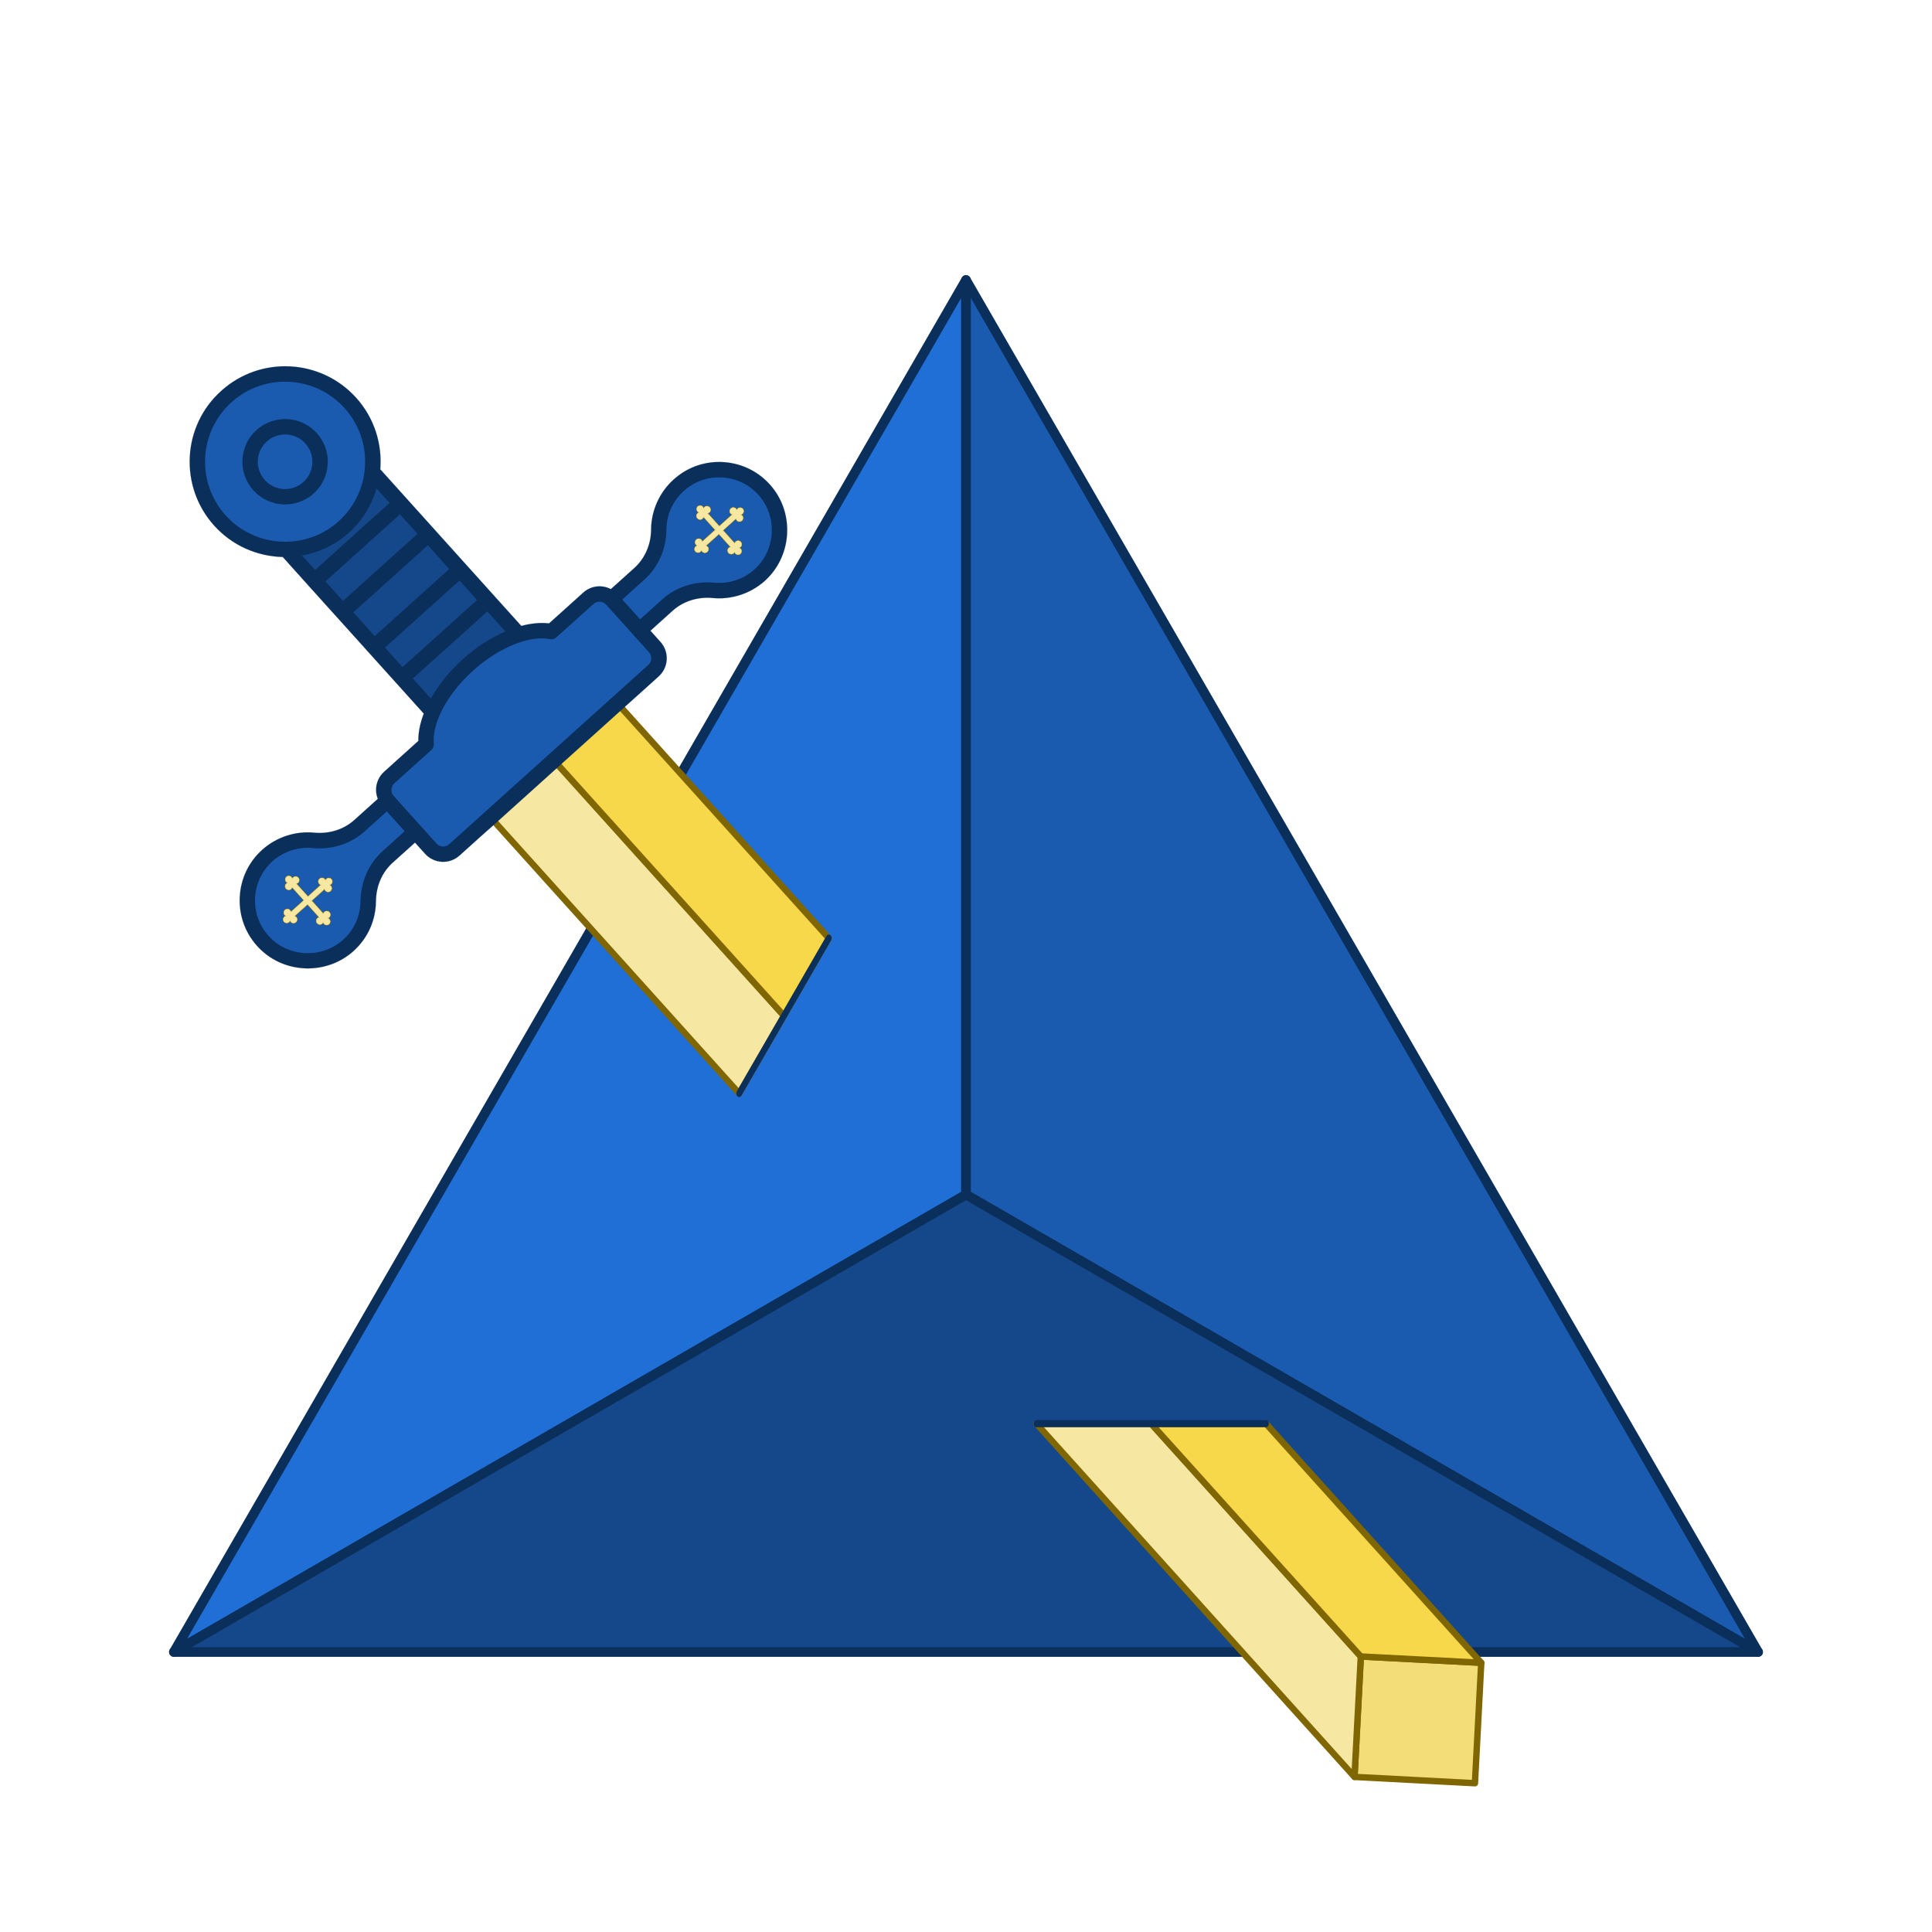
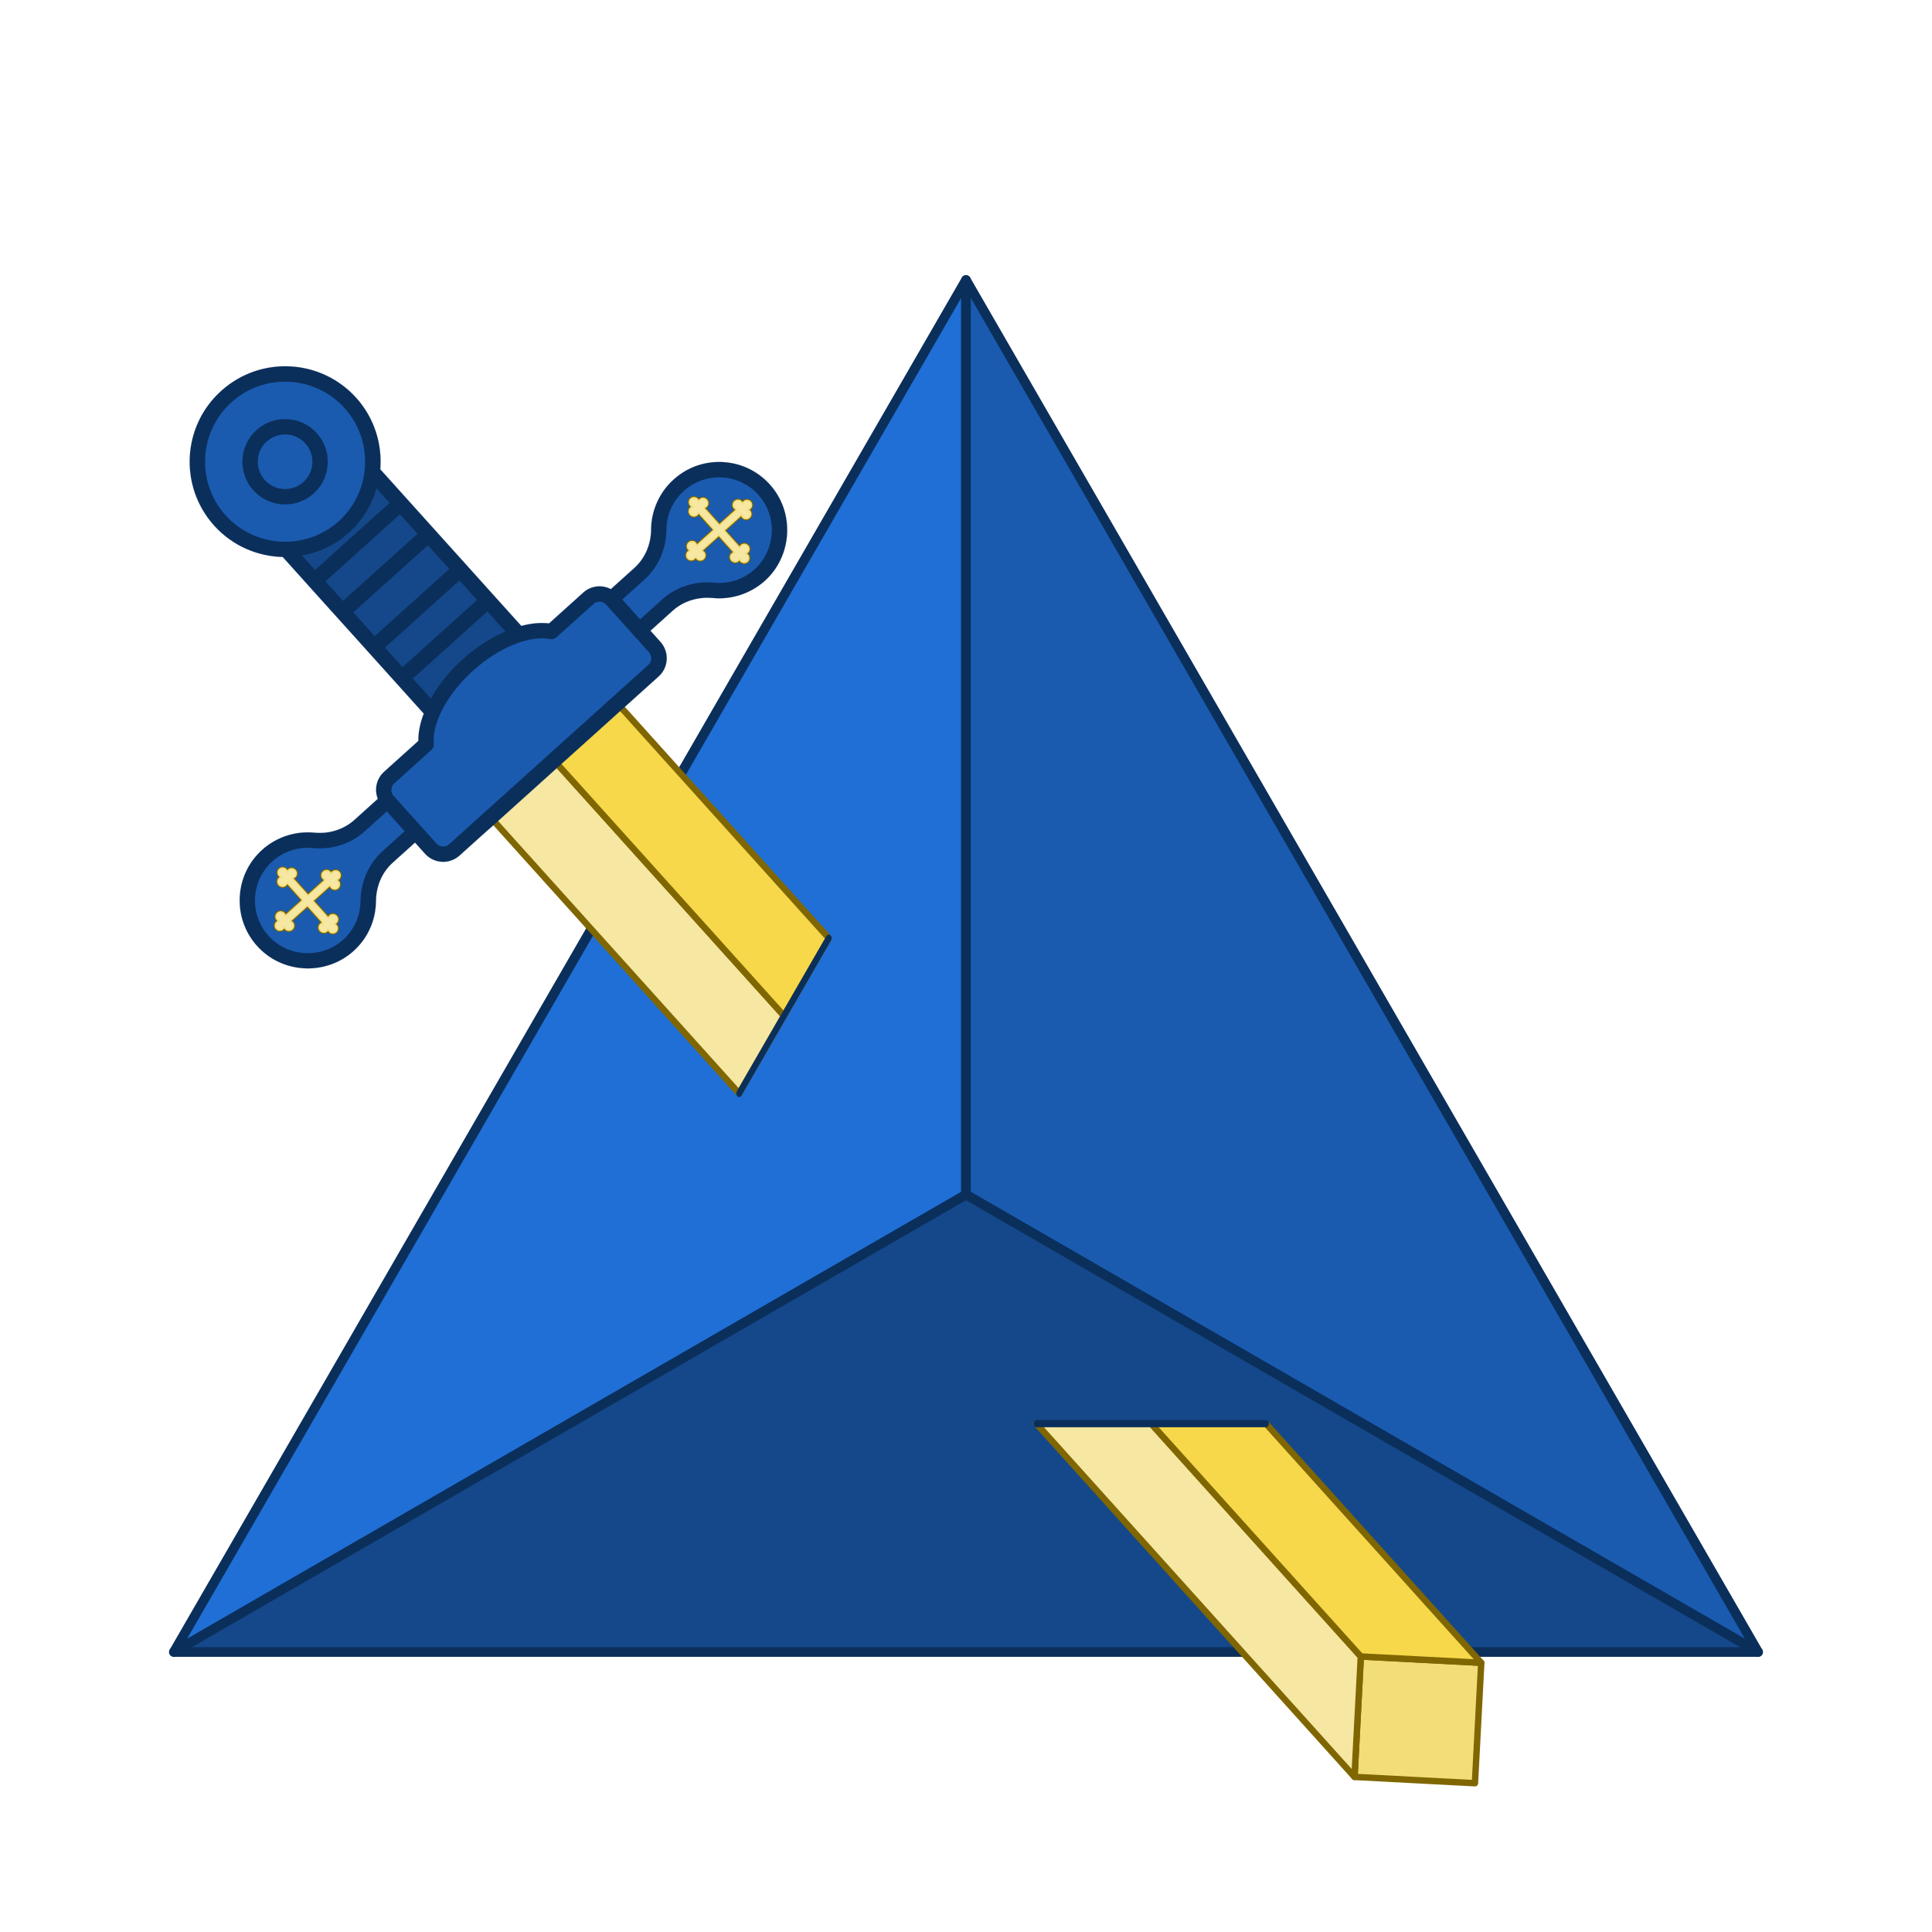
<svg xmlns="http://www.w3.org/2000/svg" width="150.775mm" height="150.775mm" viewBox="0 0 150.775 150.775" version="1.1" id="svg1">
  <defs id="defs1">
    </defs>
  <g id="layer3" transform="matrix(0.6,0,0,0.6,2.951053,38.07336)">
    <g id="g56629-8" transform="matrix(0.4937014,0,0,0.4937014,-83.24231,-304.6438)" style="display:inline;stroke-width:3;stroke-miterlimit:100;stroke-dasharray:none">
      <g id="g15-7" style="display:inline;vector-effect:non-scaling-stroke;stroke:none;stroke-width:0.298;stroke-dasharray:none;-inkscape-stroke:hairline" transform="matrix(0.3633254,0,0,0.3633364,-23.33522,-377.9356)">
        <path id="path12-8" style="display:inline;fill:#1f6fd6;fill-opacity:1;stroke:#0b2f5b;stroke-width:6.969;stroke-linecap:round;stroke-linejoin:round;stroke-dasharray:none;stroke-opacity:1" d="M 494.553,-1879.324 -79.824,-884.468 494.553,-1216.086 Z" transform="translate(706.7916,4467.088)" />
        <path id="path14-3" style="display:inline;fill:#1a5bb0;fill-opacity:1;stroke:#0b2f5b;stroke-width:6.969;stroke-linecap:round;stroke-linejoin:round;stroke-dasharray:none;stroke-opacity:1" d="m 1775.723,3582.622 -574.38,-994.855 v 663.235 z" />
        <path id="path15-6" style="display:inline;fill:#14488a;fill-opacity:1;stroke:#0b2f5b;stroke-width:6.969;stroke-linecap:round;stroke-linejoin:round;stroke-dasharray:none;stroke-opacity:1" d="M 626.963,3582.619 H 1775.723 l -574.378,-331.617 z" />
      </g>
      <g id="svg2-7" transform="matrix(-0.0137107,0.2616238,-0.2616159,-0.01371114,523.9038,600.2129)" style="display:inline;stroke:none;stroke-width:0.089;stroke-dasharray:none">
        <g id="g16-1" style="stroke-width:0.089">
          <rect style="fill:#f3dd78;fill-opacity:1;stroke:#806600;stroke-width:6.443;stroke-linecap:round;stroke-linejoin:round;stroke-dasharray:none;stroke-opacity:1;paint-order:fill markers stroke" id="rect1-6" width="121.277" height="121.279" x="1239.133" y="-160.442" transform="skewX(-7.4322039e-4)" />
          <path id="path3-4" style="fill:#f6e7a2;fill-opacity:1;stroke:#806600;stroke-width:6.443;stroke-linecap:round;stroke-linejoin:round;stroke-dasharray:none;stroke-opacity:1;paint-order:fill markers stroke" d="m 376.12,823.858 60.631,60.635 269.72,-269.721 -80.331,-40.933 z m 646.274,-525.01 338.011,-338.01 -121.266,-0.004 -222.784,222.792 z" />
          <path id="rect3-8" style="fill:#f6d84a;fill-opacity:1;stroke:#806600;stroke-width:6.443;stroke-linecap:round;stroke-linejoin:round;stroke-dasharray:none;stroke-opacity:1;paint-order:fill markers stroke" d="m 315.474,763.211 60.646,60.648 250.02,-250.019 -80.359,-40.931 z m 700.882,-579.584 222.784,-222.792 -0.011,-121.279 -228.813,228.807 z" />
        </g>
        <g id="g17-1" style="stroke-width:0.089">
          <path style="fill:#0b2f5b;fill-opacity:1;stroke:#0b2f5b;stroke-width:0.089;stroke-opacity:1" d="m 450.913,876.648 -127.6,-127.6 -10.932,-10.956 -20.484,-20.484 c -4.641,-4.641 -10.828,-7.219 -17.391,-7.219 -6.563,0 -12.75,2.578 -17.391,7.219 l -10.688,10.641 -21.375,-21.375 c -10.031,-10.031 -15.422,-24.469 -14.766,-39.609 0.797,-18.797 -6.328,-37.312 -19.5,-50.812 -25.734,-26.203 -68.578,-27.234 -95.484,-2.344 -13.828,12.797 -21.656,30.188 -22.031,48.984 -0.375,18.844 6.75,36.516 20.109,49.828 13.547,13.547 32.297,20.812 51.422,19.969 15,-0.703 29.344,4.688 39.422,14.766 l 22.5,22.5 c -4.125,9.047 -2.531,20.109 4.922,27.516 l 32.766,32.766 c -0.562,8.578 0.844,18 3.984,27.75 l -149.86,149.86 c -25.453,-0.703 -51.141,8.578 -70.5,27.938 -37.453,37.453 -37.453,98.344 0,135.79 18.703,18.844 43.312,28.219 67.875,28.219 24.609,0 49.172,-9.375 67.875,-28.078 19.406,-19.406 28.641,-45.094 27.938,-70.547 l 27.703,-27.656 c 0,0 0.047,0 0.047,-0.047 l 29.625,-29.625 v -0.047 l 92.484,-92.484 c 9.75,3.141 19.172,4.594 27.703,3.984 l 32.766,32.766 c 4.781,4.781 11.109,7.172 17.391,7.172 3.469,0 6.938,-0.797 10.172,-2.25 l 22.5,22.5 c 10.078,10.078 15.469,24.469 14.812,39.422 -0.844,19.172 6.422,37.922 19.922,51.469 12.984,12.984 30.141,20.062 48.422,20.062 h 1.359 c 18.797,-0.375 36.234,-8.203 49.031,-22.031 24.891,-26.953 23.812,-69.75 -2.391,-95.484 -13.641,-13.359 -31.688,-20.25 -50.766,-19.453 -15.422,0.609 -29.438,-4.641 -39.609,-14.812 l -21.328,-21.328 10.641,-10.641 c 4.641,-4.641 7.219,-10.828 7.219,-17.391 0,-6.563 -2.578,-12.75 -7.219,-17.391 l -20.484,-20.484 z" id="path16-8" />
          <path style="fill:#1a5bb0;fill-opacity:1;stroke-width:0.089" d="m 471.393,931.878 -45.469,45.469 c -3.562,3.562 -9.328,3.562 -12.844,0 l -35.391,-35.391 c -1.453,-1.453 -3.422,-2.25 -5.484,-2.25 -0.375,0 -0.75,0.047 -1.125,0.094 -20.719,3.047 -51,-11.25 -75.328,-35.625 -24.328,-24.328 -38.625,-54.609 -35.625,-75.328 0.375,-2.438 -0.469,-4.875 -2.203,-6.609 l -35.297,-35.344 c -3.562,-3.562 -3.562,-9.328 0,-12.844 l 29.156,-29.156 c 0.047,-0.047 0.094,-0.047 0.188,-0.094 0.047,-0.047 0.047,-0.094 0.094,-0.188 l 15.984,-15.984 c 3.562,-3.562 9.328,-3.562 12.844,0 l 190.45,190.45 c 3.609,3.516 3.609,9.281 0.047,12.797 z" id="path13-0" />
          <path style="fill:#1a5bb0;fill-opacity:1;stroke-width:0.089" d="m 482.081,985.831 c 13.078,13.078 31.734,20.109 51.188,19.359 14.766,-0.609 28.781,4.734 39.281,15.047 20.297,19.922 21.141,53.062 1.875,73.922 -9.938,10.734 -23.438,16.781 -37.969,17.062 -14.531,0.281 -28.266,-5.203 -38.578,-15.516 -10.453,-10.5 -16.078,-25.031 -15.422,-39.844 0.844,-19.312 -6.234,-37.922 -19.359,-51.047 l -21.328,-21.328 18.938,-18.938 z" id="path11-4" />
          <path style="fill:#14488a;fill-opacity:1;stroke-width:0.089" d="m 306.951,964.315 -71.297,-71.297 19.125,-19.125 c 6.984,14.156 17.203,28.406 30.047,41.25 12.844,12.844 27.094,23.062 41.25,30.047 z" id="path10-0" />
          <path style="fill:#14488a;fill-opacity:1;stroke-width:0.089" d="m 163.791,1036.174 c -13.078,-13.078 -29.062,-21.469 -45.844,-25.406 l 13.828,-13.828 71.297,71.297 -13.828,13.828 c -3.938,-16.875 -12.375,-32.812 -25.453,-45.891 z" id="path9-9" />
          <path style="fill:#1a5bb0;fill-opacity:1;stroke-width:0.089" d="m 152.869,1160.954 c -31.406,31.406 -82.453,31.406 -113.86,0 -31.407,-31.406 -31.406,-82.453 0,-113.86 15.703,-15.703 36.328,-23.531 56.953,-23.531 20.625,0 41.25,7.828 56.953,23.531 31.312,31.406 31.312,82.5 -0.047,113.86 z" id="path8-2" />
          <path style="fill:#14488a;fill-opacity:1;stroke-width:0.089" d="m 277.319,993.934 -71.297,-71.297 18.656,-18.656 71.297,71.297 z" id="path7-4" />
          <path style="fill:#14488a;fill-opacity:1;stroke-width:0.089" d="m 213.991,1057.215 -71.297,-71.297 18.656,-18.656 71.297,71.297 z" id="path6-9" />
          <path style="fill:#14488a;fill-opacity:1;stroke-width:0.089" d="m 243.616,1027.59 -71.297,-71.297 22.734,-22.734 71.297,71.297 z" id="path5-2" />
          <path style="fill:#1a5bb0;fill-opacity:1;stroke-width:0.089" d="m 144.1,717.51 c -15.047,0.656 -29.156,-4.828 -39.797,-15.469 -10.312,-10.312 -15.844,-24 -15.562,-38.578 0.281,-14.531 6.328,-27.984 17.062,-37.922 20.812,-19.312 54,-18.469 73.922,1.781 10.219,10.406 15.703,24.75 15.094,39.281 -0.844,19.453 6.188,38.109 19.312,51.234 l 21.375,21.375 -18.938,18.938 -21.375,-21.375 c -13.172,-13.125 -31.734,-20.156 -51.094,-19.266 z" id="path1-6-5" />
          <path d="m 95.953,1061.1 c -11.484,0 -22.266,4.453 -30.375,12.562 -16.734,16.734 -16.734,43.969 0,60.75 8.109,8.109 18.891,12.562 30.375,12.562 11.484,0 22.266,-4.453 30.375,-12.562 16.734,-16.734 16.734,-44.016 0,-60.75 -8.109,-8.109 -18.891,-12.562 -30.375,-12.562 z m 19.406,62.344 c -5.203,5.203 -12.094,8.062 -19.406,8.062 -7.312,0 -14.25,-2.859 -19.406,-8.062 -10.688,-10.688 -10.688,-28.125 0,-38.812 5.203,-5.203 12.094,-8.062 19.406,-8.062 7.312,0 14.25,2.859 19.406,8.062 10.734,10.688 10.734,28.125 0,38.812 z" id="path2-5-3" style="fill:#0b2f5b;fill-opacity:1;stroke-width:0.089" />
-           <g id="g39-1" transform="matrix(0.7489181,0,0,0.7489181,-109.7953,17.48184)" style="stroke-width:0.089">
-             <path d="m 319.241,885.898 c 0.889,0.168 1.735,0.592 2.418,1.275 1.831,1.831 1.815,4.836 -0.053,6.703 -1.868,1.868 -4.886,1.897 -6.717,0.066 -0.583,-0.583 -0.97,-1.283 -1.176,-2.031 -0.207,0.816 -0.613,1.586 -1.255,2.228 -1.868,1.868 -4.872,1.91 -6.703,0.079 -1.831,-1.831 -1.789,-4.836 0.079,-6.703 0.642,-0.642 1.412,-1.048 2.228,-1.255 -0.748,-0.206 -1.448,-0.593 -2.031,-1.176 -1.831,-1.831 -1.802,-4.849 0.066,-6.716 1.868,-1.868 4.872,-1.884 6.703,-0.053 0.683,0.683 1.107,1.529 1.275,2.418 l 16.706,-16.706 -16.706,-16.706 c -0.168,0.889 -0.592,1.735 -1.275,2.418 -1.831,1.831 -4.836,1.815 -6.703,-0.053 -1.868,-1.868 -1.897,-4.886 -0.066,-6.716 0.583,-0.583 1.283,-0.97 2.031,-1.176 -0.816,-0.207 -1.586,-0.613 -2.228,-1.255 -1.868,-1.868 -1.91,-4.872 -0.079,-6.703 1.831,-1.831 4.836,-1.789 6.703,0.079 0.642,0.642 1.048,1.412 1.255,2.228 0.206,-0.748 0.593,-1.448 1.176,-2.031 1.831,-1.831 4.849,-1.802 6.717,0.066 1.868,1.868 1.884,4.872 0.053,6.703 -0.683,0.683 -1.529,1.107 -2.418,1.275 l 16.706,16.706 16.706,-16.706 c -0.889,-0.168 -1.735,-0.592 -2.418,-1.275 -1.831,-1.831 -1.815,-4.836 0.053,-6.703 1.868,-1.868 4.886,-1.897 6.717,-0.066 0.583,0.583 0.97,1.283 1.176,2.031 0.207,-0.816 0.613,-1.586 1.255,-2.228 1.868,-1.868 4.872,-1.91 6.703,-0.079 1.831,1.831 1.789,4.836 -0.079,6.703 -0.642,0.642 -1.412,1.049 -2.228,1.255 0.748,0.206 1.448,0.593 2.031,1.176 1.831,1.831 1.802,4.849 -0.066,6.716 -1.868,1.868 -4.872,1.883 -6.703,0.053 -0.683,-0.683 -1.107,-1.529 -1.275,-2.418 l -16.706,16.706 16.706,16.706 c 0.168,-0.889 0.592,-1.735 1.275,-2.418 1.831,-1.831 4.836,-1.815 6.703,0.053 1.868,1.868 1.897,4.886 0.066,6.716 -0.583,0.583 -1.283,0.97 -2.031,1.176 0.816,0.207 1.586,0.613 2.228,1.255 1.868,1.868 1.91,4.872 0.079,6.703 -1.831,1.831 -4.836,1.789 -6.703,-0.079 -0.642,-0.642 -1.049,-1.412 -1.255,-2.228 -0.206,0.748 -0.593,1.448 -1.176,2.031 -1.831,1.831 -4.849,1.802 -6.717,-0.066 -1.868,-1.868 -1.884,-4.872 -0.053,-6.703 0.683,-0.683 1.529,-1.107 2.418,-1.275 l -16.706,-16.706 z" fill="#ebebeb" stroke="#000000" stroke-linejoin="round" stroke-width="3" id="path4-9" style="fill:#806600;fill-opacity:1;stroke:#806600;stroke-width:1.311;stroke-dasharray:none;stroke-opacity:1" />
-             <path d="m 319.241,885.898 c 0.889,0.168 1.735,0.592 2.418,1.275 1.831,1.831 1.815,4.836 -0.053,6.703 -1.868,1.868 -4.886,1.897 -6.717,0.066 -0.583,-0.583 -0.97,-1.283 -1.176,-2.031 -0.207,0.816 -0.613,1.586 -1.255,2.228 -1.868,1.868 -4.872,1.91 -6.703,0.079 -1.831,-1.831 -1.789,-4.836 0.079,-6.703 0.642,-0.642 1.412,-1.048 2.228,-1.255 -0.748,-0.206 -1.448,-0.593 -2.031,-1.176 -1.831,-1.831 -1.802,-4.849 0.066,-6.716 1.868,-1.868 4.872,-1.884 6.703,-0.053 0.683,0.683 1.107,1.529 1.275,2.418 l 16.706,-16.706 -16.706,-16.706 c -0.168,0.889 -0.592,1.735 -1.275,2.418 -1.831,1.831 -4.836,1.815 -6.703,-0.053 -1.868,-1.868 -1.897,-4.886 -0.066,-6.716 0.583,-0.583 1.283,-0.97 2.031,-1.176 -0.816,-0.207 -1.586,-0.613 -2.228,-1.255 -1.868,-1.868 -1.91,-4.872 -0.079,-6.703 1.831,-1.831 4.836,-1.789 6.703,0.079 0.642,0.642 1.048,1.412 1.255,2.228 0.206,-0.748 0.593,-1.448 1.176,-2.031 1.831,-1.831 4.849,-1.802 6.717,0.066 1.868,1.868 1.884,4.872 0.053,6.703 -0.683,0.683 -1.529,1.107 -2.418,1.275 l 16.706,16.706 16.706,-16.706 c -0.889,-0.168 -1.735,-0.592 -2.418,-1.275 -1.831,-1.831 -1.815,-4.836 0.053,-6.703 1.868,-1.868 4.886,-1.897 6.717,-0.066 0.583,0.583 0.97,1.283 1.176,2.031 0.207,-0.816 0.613,-1.586 1.255,-2.228 1.868,-1.868 4.872,-1.91 6.703,-0.079 1.831,1.831 1.789,4.836 -0.079,6.703 -0.642,0.642 -1.412,1.049 -2.228,1.255 0.748,0.206 1.448,0.593 2.031,1.176 1.831,1.831 1.802,4.849 -0.066,6.716 -1.868,1.868 -4.872,1.883 -6.703,0.053 -0.683,-0.683 -1.107,-1.529 -1.275,-2.418 l -16.706,16.706 16.706,16.706 c 0.168,-0.889 0.592,-1.735 1.275,-2.418 1.831,-1.831 4.836,-1.815 6.703,0.053 1.868,1.868 1.897,4.886 0.066,6.716 -0.583,0.583 -1.283,0.97 -2.031,1.176 0.816,0.207 1.586,0.613 2.228,1.255 1.868,1.868 1.91,4.872 0.079,6.703 -1.831,1.831 -4.836,1.789 -6.703,-0.079 -0.642,-0.642 -1.049,-1.412 -1.255,-2.228 -0.206,0.748 -0.593,1.448 -1.176,2.031 -1.831,1.831 -4.849,1.802 -6.717,-0.066 -1.868,-1.868 -1.884,-4.872 -0.053,-6.703 0.683,-0.683 1.529,-1.107 2.418,-1.275 l -16.706,-16.706 z" fill="#ebebeb" stroke="#000000" stroke-linejoin="round" stroke-width="3" id="path1-2-9" style="fill:#f6e7a2;fill-opacity:1;stroke:#f3dd78;stroke-width:0.422;stroke-dasharray:none;stroke-opacity:1" />
+           <g id="g39-1" transform="matrix(0.9924648,0,0,0.9924647,-191.614,-192.9488)" style="stroke-width:3.246;stroke-dasharray:none">
+             <path d="m 319.241,885.898 c 0.889,0.168 1.735,0.592 2.418,1.275 1.831,1.831 1.815,4.836 -0.053,6.703 -1.868,1.868 -4.886,1.897 -6.717,0.066 -0.583,-0.583 -0.97,-1.283 -1.176,-2.031 -0.207,0.816 -0.613,1.586 -1.255,2.228 -1.868,1.868 -4.872,1.91 -6.703,0.079 -1.831,-1.831 -1.789,-4.836 0.079,-6.703 0.642,-0.642 1.412,-1.048 2.228,-1.255 -0.748,-0.206 -1.448,-0.593 -2.031,-1.176 -1.831,-1.831 -1.802,-4.849 0.066,-6.716 1.868,-1.868 4.872,-1.884 6.703,-0.053 0.683,0.683 1.107,1.529 1.275,2.418 l 16.706,-16.706 -16.706,-16.706 c -0.168,0.889 -0.592,1.735 -1.275,2.418 -1.831,1.831 -4.836,1.815 -6.703,-0.053 -1.868,-1.868 -1.897,-4.886 -0.066,-6.716 0.583,-0.583 1.283,-0.97 2.031,-1.176 -0.816,-0.207 -1.586,-0.613 -2.228,-1.255 -1.868,-1.868 -1.91,-4.872 -0.079,-6.703 1.831,-1.831 4.836,-1.789 6.703,0.079 0.642,0.642 1.048,1.412 1.255,2.228 0.206,-0.748 0.593,-1.448 1.176,-2.031 1.831,-1.831 4.849,-1.802 6.717,0.066 1.868,1.868 1.884,4.872 0.053,6.703 -0.683,0.683 -1.529,1.107 -2.418,1.275 l 16.706,16.706 16.706,-16.706 c -0.889,-0.168 -1.735,-0.592 -2.418,-1.275 -1.831,-1.831 -1.815,-4.836 0.053,-6.703 1.868,-1.868 4.886,-1.897 6.717,-0.066 0.583,0.583 0.97,1.283 1.176,2.031 0.207,-0.816 0.613,-1.586 1.255,-2.228 1.868,-1.868 4.872,-1.91 6.703,-0.079 1.831,1.831 1.789,4.836 -0.079,6.703 -0.642,0.642 -1.412,1.049 -2.228,1.255 0.748,0.206 1.448,0.593 2.031,1.176 1.831,1.831 1.802,4.849 -0.066,6.716 -1.868,1.868 -4.872,1.883 -6.703,0.053 -0.683,-0.683 -1.107,-1.529 -1.275,-2.418 l -16.706,16.706 16.706,16.706 c 0.168,-0.889 0.592,-1.735 1.275,-2.418 1.831,-1.831 4.836,-1.815 6.703,0.053 1.868,1.868 1.897,4.886 0.066,6.716 -0.583,0.583 -1.283,0.97 -2.031,1.176 0.816,0.207 1.586,0.613 2.228,1.255 1.868,1.868 1.91,4.872 0.079,6.703 -1.831,1.831 -4.836,1.789 -6.703,-0.079 -0.642,-0.642 -1.049,-1.412 -1.255,-2.228 -0.206,0.748 -0.593,1.448 -1.176,2.031 -1.831,1.831 -4.849,1.802 -6.717,-0.066 -1.868,-1.868 -1.884,-4.872 -0.053,-6.703 0.683,-0.683 1.529,-1.107 2.418,-1.275 l -16.706,-16.706 z" fill="#ebebeb" stroke="#000000" stroke-linejoin="round" stroke-width="3" id="path4-9" style="fill:#806600;fill-opacity:1;stroke:#806600;stroke-width:3.246;stroke-dasharray:none;stroke-opacity:1" />
+             <path d="m 319.241,885.898 c 0.889,0.168 1.735,0.592 2.418,1.275 1.831,1.831 1.815,4.836 -0.053,6.703 -1.868,1.868 -4.886,1.897 -6.717,0.066 -0.583,-0.583 -0.97,-1.283 -1.176,-2.031 -0.207,0.816 -0.613,1.586 -1.255,2.228 -1.868,1.868 -4.872,1.91 -6.703,0.079 -1.831,-1.831 -1.789,-4.836 0.079,-6.703 0.642,-0.642 1.412,-1.048 2.228,-1.255 -0.748,-0.206 -1.448,-0.593 -2.031,-1.176 -1.831,-1.831 -1.802,-4.849 0.066,-6.716 1.868,-1.868 4.872,-1.884 6.703,-0.053 0.683,0.683 1.107,1.529 1.275,2.418 l 16.706,-16.706 -16.706,-16.706 c -0.168,0.889 -0.592,1.735 -1.275,2.418 -1.831,1.831 -4.836,1.815 -6.703,-0.053 -1.868,-1.868 -1.897,-4.886 -0.066,-6.716 0.583,-0.583 1.283,-0.97 2.031,-1.176 -0.816,-0.207 -1.586,-0.613 -2.228,-1.255 -1.868,-1.868 -1.91,-4.872 -0.079,-6.703 1.831,-1.831 4.836,-1.789 6.703,0.079 0.642,0.642 1.048,1.412 1.255,2.228 0.206,-0.748 0.593,-1.448 1.176,-2.031 1.831,-1.831 4.849,-1.802 6.717,0.066 1.868,1.868 1.884,4.872 0.053,6.703 -0.683,0.683 -1.529,1.107 -2.418,1.275 l 16.706,16.706 16.706,-16.706 c -0.889,-0.168 -1.735,-0.592 -2.418,-1.275 -1.831,-1.831 -1.815,-4.836 0.053,-6.703 1.868,-1.868 4.886,-1.897 6.717,-0.066 0.583,0.583 0.97,1.283 1.176,2.031 0.207,-0.816 0.613,-1.586 1.255,-2.228 1.868,-1.868 4.872,-1.91 6.703,-0.079 1.831,1.831 1.789,4.836 -0.079,6.703 -0.642,0.642 -1.412,1.049 -2.228,1.255 0.748,0.206 1.448,0.593 2.031,1.176 1.831,1.831 1.802,4.849 -0.066,6.716 -1.868,1.868 -4.872,1.883 -6.703,0.053 -0.683,-0.683 -1.107,-1.529 -1.275,-2.418 l -16.706,16.706 16.706,16.706 c 0.168,-0.889 0.592,-1.735 1.275,-2.418 1.831,-1.831 4.836,-1.815 6.703,0.053 1.868,1.868 1.897,4.886 0.066,6.716 -0.583,0.583 -1.283,0.97 -2.031,1.176 0.816,0.207 1.586,0.613 2.228,1.255 1.868,1.868 1.91,4.872 0.079,6.703 -1.831,1.831 -4.836,1.789 -6.703,-0.079 -0.642,-0.642 -1.049,-1.412 -1.255,-2.228 -0.206,0.748 -0.593,1.448 -1.176,2.031 -1.831,1.831 -4.849,1.802 -6.717,-0.066 -1.868,-1.868 -1.884,-4.872 -0.053,-6.703 0.683,-0.683 1.529,-1.107 2.418,-1.275 l -16.706,-16.706 z" fill="#ebebeb" stroke="#000000" stroke-linejoin="round" stroke-width="3" id="path1-2-9" style="fill:#f6e7a2;fill-opacity:1;stroke:#f3dd78;stroke-width:1.298;stroke-dasharray:none;stroke-opacity:1" />
          </g>
-           <g id="g42-3" transform="matrix(0.7489181,0,0,0.7489181,283.7762,411.1088)" style="stroke-width:0.089">
-             <path d="m 319.241,885.898 c 0.889,0.168 1.735,0.592 2.418,1.275 1.831,1.831 1.815,4.836 -0.053,6.703 -1.868,1.868 -4.886,1.897 -6.717,0.066 -0.583,-0.583 -0.97,-1.283 -1.176,-2.031 -0.207,0.816 -0.613,1.586 -1.255,2.228 -1.868,1.868 -4.872,1.91 -6.703,0.079 -1.831,-1.831 -1.789,-4.836 0.079,-6.703 0.642,-0.642 1.412,-1.048 2.228,-1.255 -0.748,-0.206 -1.448,-0.593 -2.031,-1.176 -1.831,-1.831 -1.802,-4.849 0.066,-6.716 1.868,-1.868 4.872,-1.884 6.703,-0.053 0.683,0.683 1.107,1.529 1.275,2.418 l 16.706,-16.706 -16.706,-16.706 c -0.168,0.889 -0.592,1.735 -1.275,2.418 -1.831,1.831 -4.836,1.815 -6.703,-0.053 -1.868,-1.868 -1.897,-4.886 -0.066,-6.716 0.583,-0.583 1.283,-0.97 2.031,-1.176 -0.816,-0.207 -1.586,-0.613 -2.228,-1.255 -1.868,-1.868 -1.91,-4.872 -0.079,-6.703 1.831,-1.831 4.836,-1.789 6.703,0.079 0.642,0.642 1.048,1.412 1.255,2.228 0.206,-0.748 0.593,-1.448 1.176,-2.031 1.831,-1.831 4.849,-1.802 6.717,0.066 1.868,1.868 1.884,4.872 0.053,6.703 -0.683,0.683 -1.529,1.107 -2.418,1.275 l 16.706,16.706 16.706,-16.706 c -0.889,-0.168 -1.735,-0.592 -2.418,-1.275 -1.831,-1.831 -1.815,-4.836 0.053,-6.703 1.868,-1.868 4.886,-1.897 6.717,-0.066 0.583,0.583 0.97,1.283 1.176,2.031 0.207,-0.816 0.613,-1.586 1.255,-2.228 1.868,-1.868 4.872,-1.91 6.703,-0.079 1.831,1.831 1.789,4.836 -0.079,6.703 -0.642,0.642 -1.412,1.049 -2.228,1.255 0.748,0.206 1.448,0.593 2.031,1.176 1.831,1.831 1.802,4.849 -0.066,6.716 -1.868,1.868 -4.872,1.883 -6.703,0.053 -0.683,-0.683 -1.107,-1.529 -1.275,-2.418 l -16.706,16.706 16.706,16.706 c 0.168,-0.889 0.592,-1.735 1.275,-2.418 1.831,-1.831 4.836,-1.815 6.703,0.053 1.868,1.868 1.897,4.886 0.066,6.716 -0.583,0.583 -1.283,0.97 -2.031,1.176 0.816,0.207 1.586,0.613 2.228,1.255 1.868,1.868 1.91,4.872 0.079,6.703 -1.831,1.831 -4.836,1.789 -6.703,-0.079 -0.642,-0.642 -1.049,-1.412 -1.255,-2.228 -0.206,0.748 -0.593,1.448 -1.176,2.031 -1.831,1.831 -4.849,1.802 -6.717,-0.066 -1.868,-1.868 -1.884,-4.872 -0.053,-6.703 0.683,-0.683 1.529,-1.107 2.418,-1.275 l -16.706,-16.706 z" fill="#ebebeb" stroke="#000000" stroke-linejoin="round" stroke-width="3" id="path40-9" style="fill:#806600;fill-opacity:1;stroke:#806600;stroke-width:1.311;stroke-dasharray:none;stroke-opacity:1" />
-             <path d="m 319.241,885.898 c 0.889,0.168 1.735,0.592 2.418,1.275 1.831,1.831 1.815,4.836 -0.053,6.703 -1.868,1.868 -4.886,1.897 -6.717,0.066 -0.583,-0.583 -0.97,-1.283 -1.176,-2.031 -0.207,0.816 -0.613,1.586 -1.255,2.228 -1.868,1.868 -4.872,1.91 -6.703,0.079 -1.831,-1.831 -1.789,-4.836 0.079,-6.703 0.642,-0.642 1.412,-1.048 2.228,-1.255 -0.748,-0.206 -1.448,-0.593 -2.031,-1.176 -1.831,-1.831 -1.802,-4.849 0.066,-6.716 1.868,-1.868 4.872,-1.884 6.703,-0.053 0.683,0.683 1.107,1.529 1.275,2.418 l 16.706,-16.706 -16.706,-16.706 c -0.168,0.889 -0.592,1.735 -1.275,2.418 -1.831,1.831 -4.836,1.815 -6.703,-0.053 -1.868,-1.868 -1.897,-4.886 -0.066,-6.716 0.583,-0.583 1.283,-0.97 2.031,-1.176 -0.816,-0.207 -1.586,-0.613 -2.228,-1.255 -1.868,-1.868 -1.91,-4.872 -0.079,-6.703 1.831,-1.831 4.836,-1.789 6.703,0.079 0.642,0.642 1.048,1.412 1.255,2.228 0.206,-0.748 0.593,-1.448 1.176,-2.031 1.831,-1.831 4.849,-1.802 6.717,0.066 1.868,1.868 1.884,4.872 0.053,6.703 -0.683,0.683 -1.529,1.107 -2.418,1.275 l 16.706,16.706 16.706,-16.706 c -0.889,-0.168 -1.735,-0.592 -2.418,-1.275 -1.831,-1.831 -1.815,-4.836 0.053,-6.703 1.868,-1.868 4.886,-1.897 6.717,-0.066 0.583,0.583 0.97,1.283 1.176,2.031 0.207,-0.816 0.613,-1.586 1.255,-2.228 1.868,-1.868 4.872,-1.91 6.703,-0.079 1.831,1.831 1.789,4.836 -0.079,6.703 -0.642,0.642 -1.412,1.049 -2.228,1.255 0.748,0.206 1.448,0.593 2.031,1.176 1.831,1.831 1.802,4.849 -0.066,6.716 -1.868,1.868 -4.872,1.883 -6.703,0.053 -0.683,-0.683 -1.107,-1.529 -1.275,-2.418 l -16.706,16.706 16.706,16.706 c 0.168,-0.889 0.592,-1.735 1.275,-2.418 1.831,-1.831 4.836,-1.815 6.703,0.053 1.868,1.868 1.897,4.886 0.066,6.716 -0.583,0.583 -1.283,0.97 -2.031,1.176 0.816,0.207 1.586,0.613 2.228,1.255 1.868,1.868 1.91,4.872 0.079,6.703 -1.831,1.831 -4.836,1.789 -6.703,-0.079 -0.642,-0.642 -1.049,-1.412 -1.255,-2.228 -0.206,0.748 -0.593,1.448 -1.176,2.031 -1.831,1.831 -4.849,1.802 -6.717,-0.066 -1.868,-1.868 -1.884,-4.872 -0.053,-6.703 0.683,-0.683 1.529,-1.107 2.418,-1.275 l -16.706,-16.706 z" fill="#ebebeb" stroke="#000000" stroke-linejoin="round" stroke-width="3" id="path42-1" style="fill:#f6e7a2;fill-opacity:1;stroke:#f3dd78;stroke-width:0.422;stroke-dasharray:none;stroke-opacity:1" />
+           <g id="g42-3" transform="matrix(0.9924648,0,0,0.9924647,201.9575,200.6781)" style="stroke-width:3.246;stroke-dasharray:none">
+             <path d="m 319.241,885.898 c 0.889,0.168 1.735,0.592 2.418,1.275 1.831,1.831 1.815,4.836 -0.053,6.703 -1.868,1.868 -4.886,1.897 -6.717,0.066 -0.583,-0.583 -0.97,-1.283 -1.176,-2.031 -0.207,0.816 -0.613,1.586 -1.255,2.228 -1.868,1.868 -4.872,1.91 -6.703,0.079 -1.831,-1.831 -1.789,-4.836 0.079,-6.703 0.642,-0.642 1.412,-1.048 2.228,-1.255 -0.748,-0.206 -1.448,-0.593 -2.031,-1.176 -1.831,-1.831 -1.802,-4.849 0.066,-6.716 1.868,-1.868 4.872,-1.884 6.703,-0.053 0.683,0.683 1.107,1.529 1.275,2.418 l 16.706,-16.706 -16.706,-16.706 c -0.168,0.889 -0.592,1.735 -1.275,2.418 -1.831,1.831 -4.836,1.815 -6.703,-0.053 -1.868,-1.868 -1.897,-4.886 -0.066,-6.716 0.583,-0.583 1.283,-0.97 2.031,-1.176 -0.816,-0.207 -1.586,-0.613 -2.228,-1.255 -1.868,-1.868 -1.91,-4.872 -0.079,-6.703 1.831,-1.831 4.836,-1.789 6.703,0.079 0.642,0.642 1.048,1.412 1.255,2.228 0.206,-0.748 0.593,-1.448 1.176,-2.031 1.831,-1.831 4.849,-1.802 6.717,0.066 1.868,1.868 1.884,4.872 0.053,6.703 -0.683,0.683 -1.529,1.107 -2.418,1.275 l 16.706,16.706 16.706,-16.706 c -0.889,-0.168 -1.735,-0.592 -2.418,-1.275 -1.831,-1.831 -1.815,-4.836 0.053,-6.703 1.868,-1.868 4.886,-1.897 6.717,-0.066 0.583,0.583 0.97,1.283 1.176,2.031 0.207,-0.816 0.613,-1.586 1.255,-2.228 1.868,-1.868 4.872,-1.91 6.703,-0.079 1.831,1.831 1.789,4.836 -0.079,6.703 -0.642,0.642 -1.412,1.049 -2.228,1.255 0.748,0.206 1.448,0.593 2.031,1.176 1.831,1.831 1.802,4.849 -0.066,6.716 -1.868,1.868 -4.872,1.883 -6.703,0.053 -0.683,-0.683 -1.107,-1.529 -1.275,-2.418 l -16.706,16.706 16.706,16.706 c 0.168,-0.889 0.592,-1.735 1.275,-2.418 1.831,-1.831 4.836,-1.815 6.703,0.053 1.868,1.868 1.897,4.886 0.066,6.716 -0.583,0.583 -1.283,0.97 -2.031,1.176 0.816,0.207 1.586,0.613 2.228,1.255 1.868,1.868 1.91,4.872 0.079,6.703 -1.831,1.831 -4.836,1.789 -6.703,-0.079 -0.642,-0.642 -1.049,-1.412 -1.255,-2.228 -0.206,0.748 -0.593,1.448 -1.176,2.031 -1.831,1.831 -4.849,1.802 -6.717,-0.066 -1.868,-1.868 -1.884,-4.872 -0.053,-6.703 0.683,-0.683 1.529,-1.107 2.418,-1.275 l -16.706,-16.706 z" fill="#ebebeb" stroke="#000000" stroke-linejoin="round" stroke-width="3" id="path40-9" style="fill:#806600;fill-opacity:1;stroke:#806600;stroke-width:3.246;stroke-dasharray:none;stroke-opacity:1" />
+             <path d="m 319.241,885.898 c 0.889,0.168 1.735,0.592 2.418,1.275 1.831,1.831 1.815,4.836 -0.053,6.703 -1.868,1.868 -4.886,1.897 -6.717,0.066 -0.583,-0.583 -0.97,-1.283 -1.176,-2.031 -0.207,0.816 -0.613,1.586 -1.255,2.228 -1.868,1.868 -4.872,1.91 -6.703,0.079 -1.831,-1.831 -1.789,-4.836 0.079,-6.703 0.642,-0.642 1.412,-1.048 2.228,-1.255 -0.748,-0.206 -1.448,-0.593 -2.031,-1.176 -1.831,-1.831 -1.802,-4.849 0.066,-6.716 1.868,-1.868 4.872,-1.884 6.703,-0.053 0.683,0.683 1.107,1.529 1.275,2.418 l 16.706,-16.706 -16.706,-16.706 c -0.168,0.889 -0.592,1.735 -1.275,2.418 -1.831,1.831 -4.836,1.815 -6.703,-0.053 -1.868,-1.868 -1.897,-4.886 -0.066,-6.716 0.583,-0.583 1.283,-0.97 2.031,-1.176 -0.816,-0.207 -1.586,-0.613 -2.228,-1.255 -1.868,-1.868 -1.91,-4.872 -0.079,-6.703 1.831,-1.831 4.836,-1.789 6.703,0.079 0.642,0.642 1.048,1.412 1.255,2.228 0.206,-0.748 0.593,-1.448 1.176,-2.031 1.831,-1.831 4.849,-1.802 6.717,0.066 1.868,1.868 1.884,4.872 0.053,6.703 -0.683,0.683 -1.529,1.107 -2.418,1.275 l 16.706,16.706 16.706,-16.706 c -0.889,-0.168 -1.735,-0.592 -2.418,-1.275 -1.831,-1.831 -1.815,-4.836 0.053,-6.703 1.868,-1.868 4.886,-1.897 6.717,-0.066 0.583,0.583 0.97,1.283 1.176,2.031 0.207,-0.816 0.613,-1.586 1.255,-2.228 1.868,-1.868 4.872,-1.91 6.703,-0.079 1.831,1.831 1.789,4.836 -0.079,6.703 -0.642,0.642 -1.412,1.049 -2.228,1.255 0.748,0.206 1.448,0.593 2.031,1.176 1.831,1.831 1.802,4.849 -0.066,6.716 -1.868,1.868 -4.872,1.883 -6.703,0.053 -0.683,-0.683 -1.107,-1.529 -1.275,-2.418 l -16.706,16.706 16.706,16.706 c 0.168,-0.889 0.592,-1.735 1.275,-2.418 1.831,-1.831 4.836,-1.815 6.703,0.053 1.868,1.868 1.897,4.886 0.066,6.716 -0.583,0.583 -1.283,0.97 -2.031,1.176 0.816,0.207 1.586,0.613 2.228,1.255 1.868,1.868 1.91,4.872 0.079,6.703 -1.831,1.831 -4.836,1.789 -6.703,-0.079 -0.642,-0.642 -1.049,-1.412 -1.255,-2.228 -0.206,0.748 -0.593,1.448 -1.176,2.031 -1.831,1.831 -4.849,1.802 -6.717,-0.066 -1.868,-1.868 -1.884,-4.872 -0.053,-6.703 0.683,-0.683 1.529,-1.107 2.418,-1.275 l -16.706,-16.706 z" fill="#ebebeb" stroke="#000000" stroke-linejoin="round" stroke-width="3" id="path42-1" style="fill:#f6e7a2;fill-opacity:1;stroke:#f3dd78;stroke-width:1.298;stroke-dasharray:none;stroke-opacity:1" />
          </g>
        </g>
      </g>
      <g id="g18-1" style="display:inline;stroke:none;stroke-width:0.298;stroke-dasharray:none" transform="matrix(0.8263902,0,0,1.029901,2.352258,296.5435)">
        <path id="rect1-3-0" style="display:inline;opacity:1;fill:none;stroke:#0b2f5b;stroke-width:1.83;stroke-linecap:round;stroke-linejoin:round;stroke-dasharray:none;stroke-opacity:1;paint-order:fill markers stroke;stop-color:#000000;stop-opacity:1" transform="matrix(-0.06517302,0.997874,-0.9991165,-0.04202648,0,0)" d="m 528.412,-554.477 -3.076,-73.031 z" />
        <path id="path17-4" style="display:inline;opacity:1;fill:none;stroke:#0b2f5b;stroke-width:1.83;stroke-linecap:round;stroke-linejoin:round;stroke-dasharray:none;stroke-opacity:1;paint-order:fill markers stroke;stop-color:#000000;stop-opacity:1" d="m 424.776,466.132 28.582,-39.73 z" />
      </g>
    </g>
  </g>
</svg>
